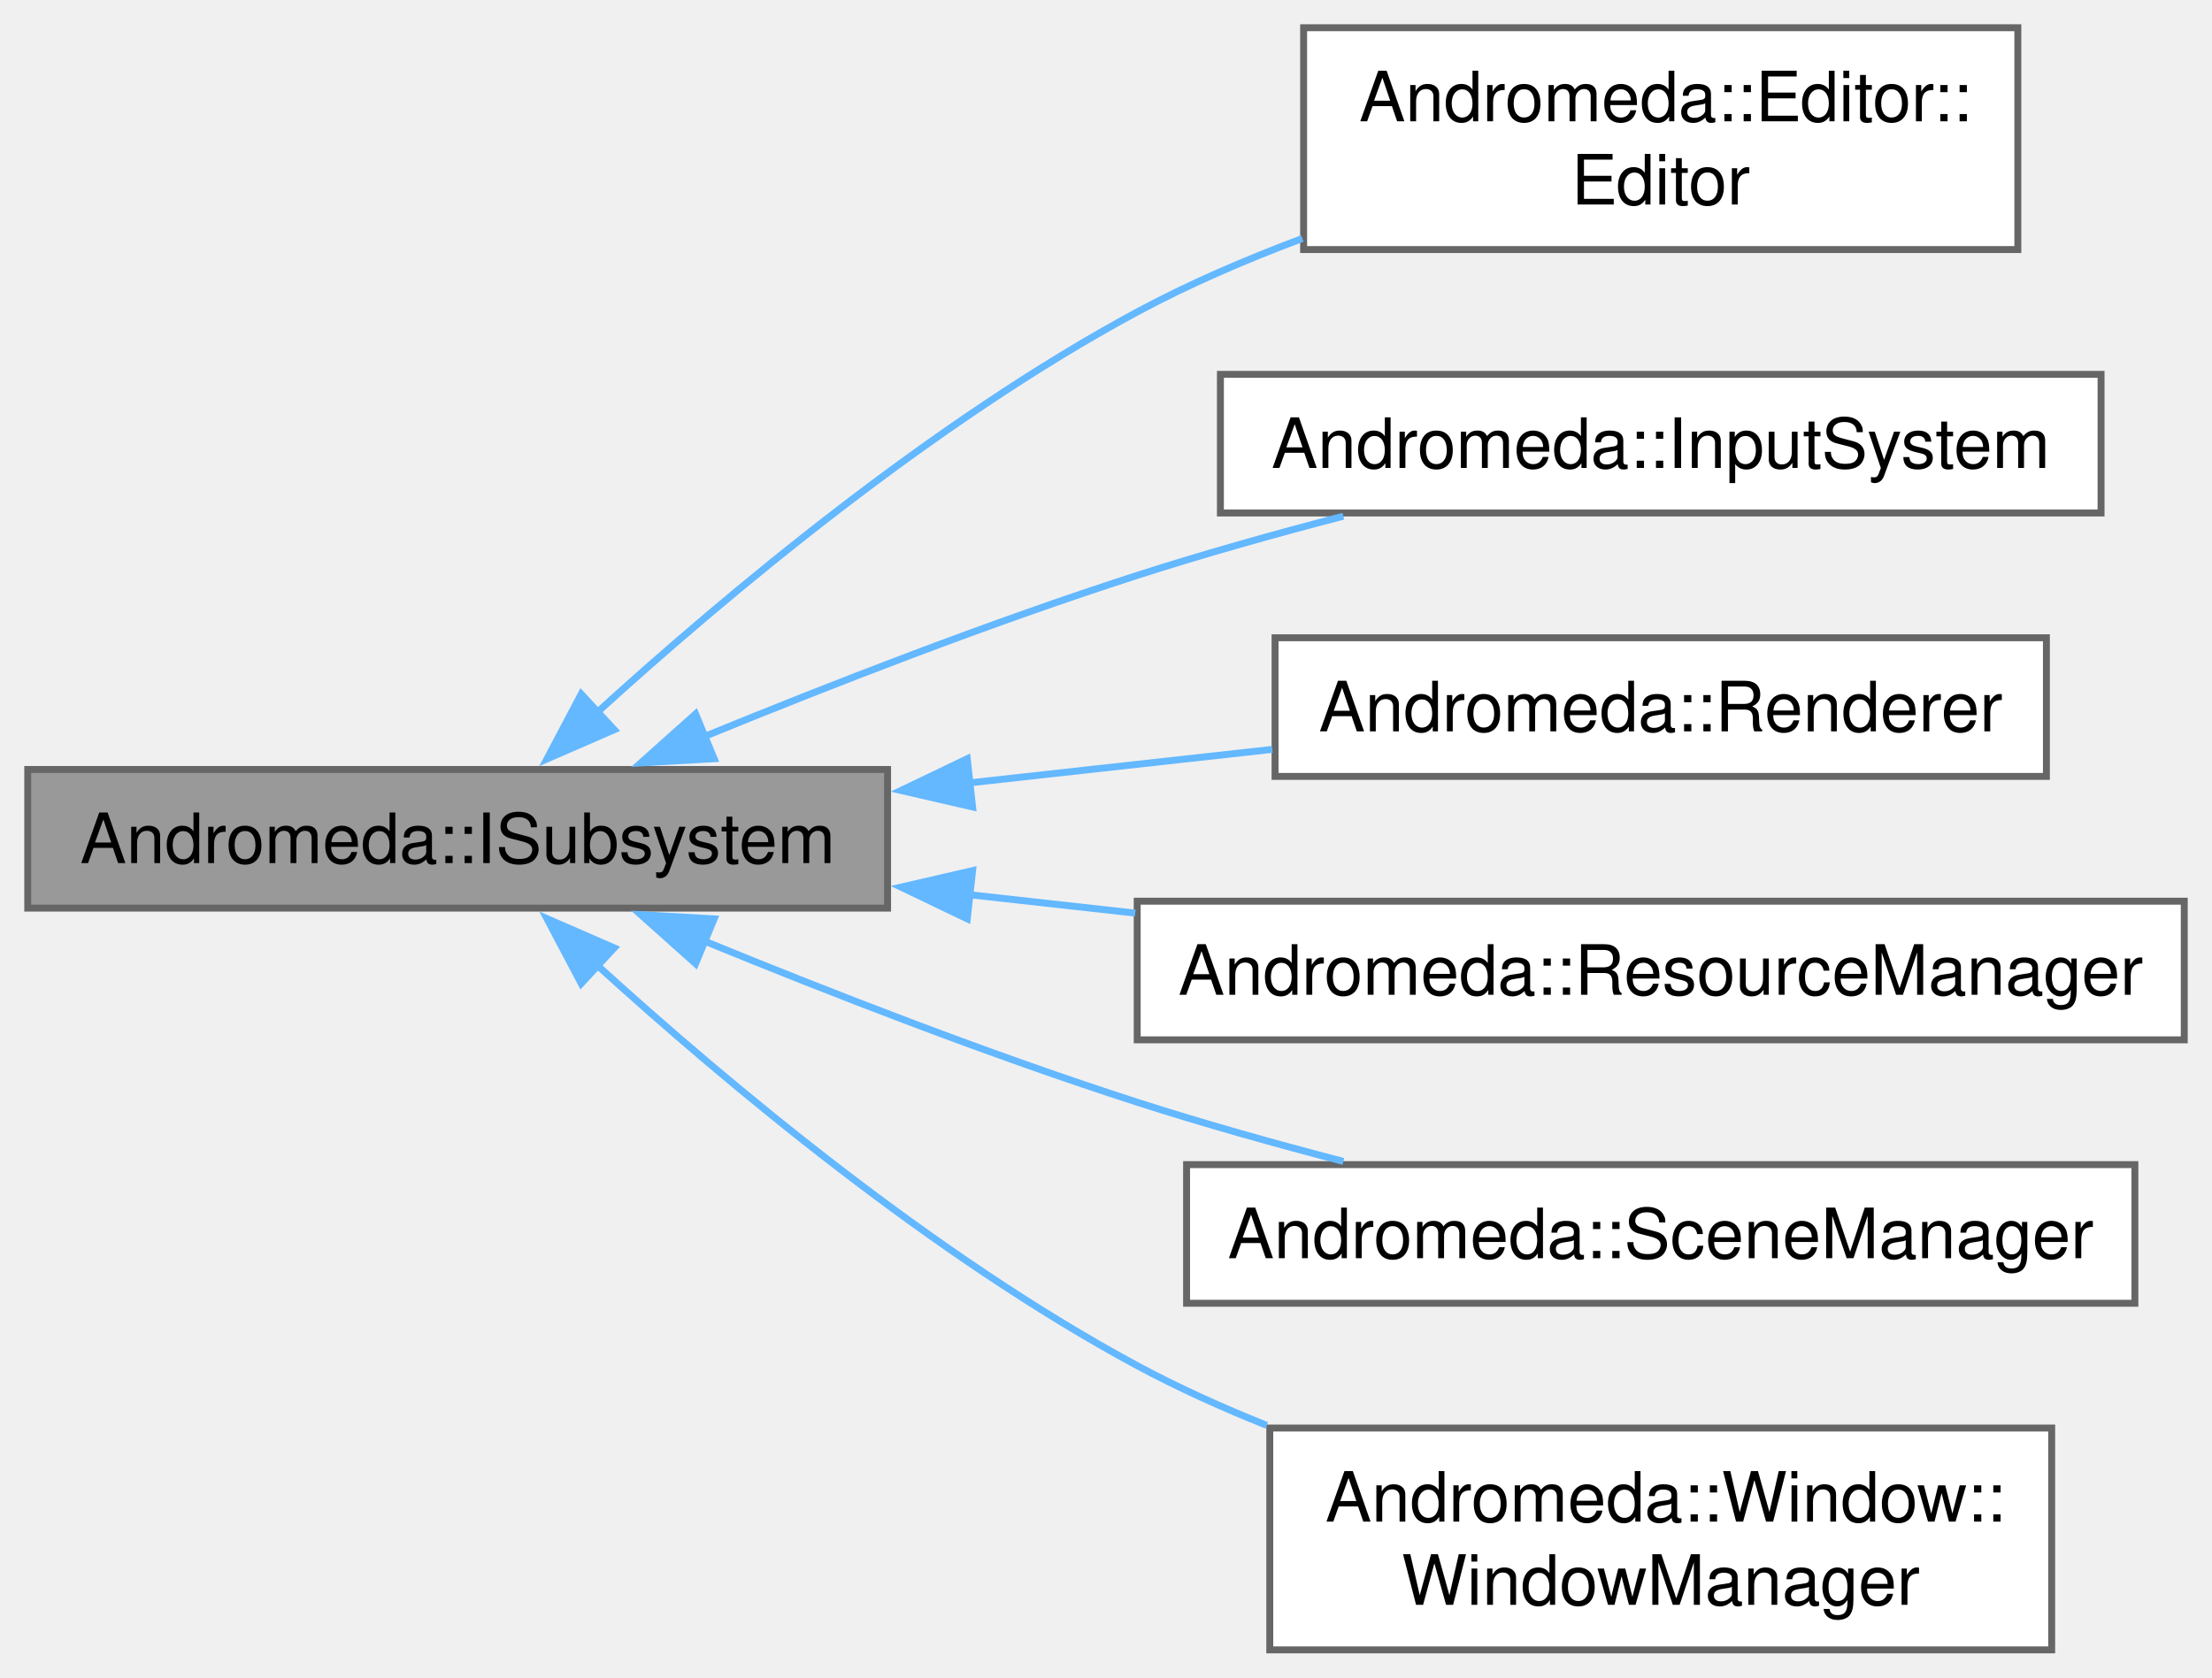
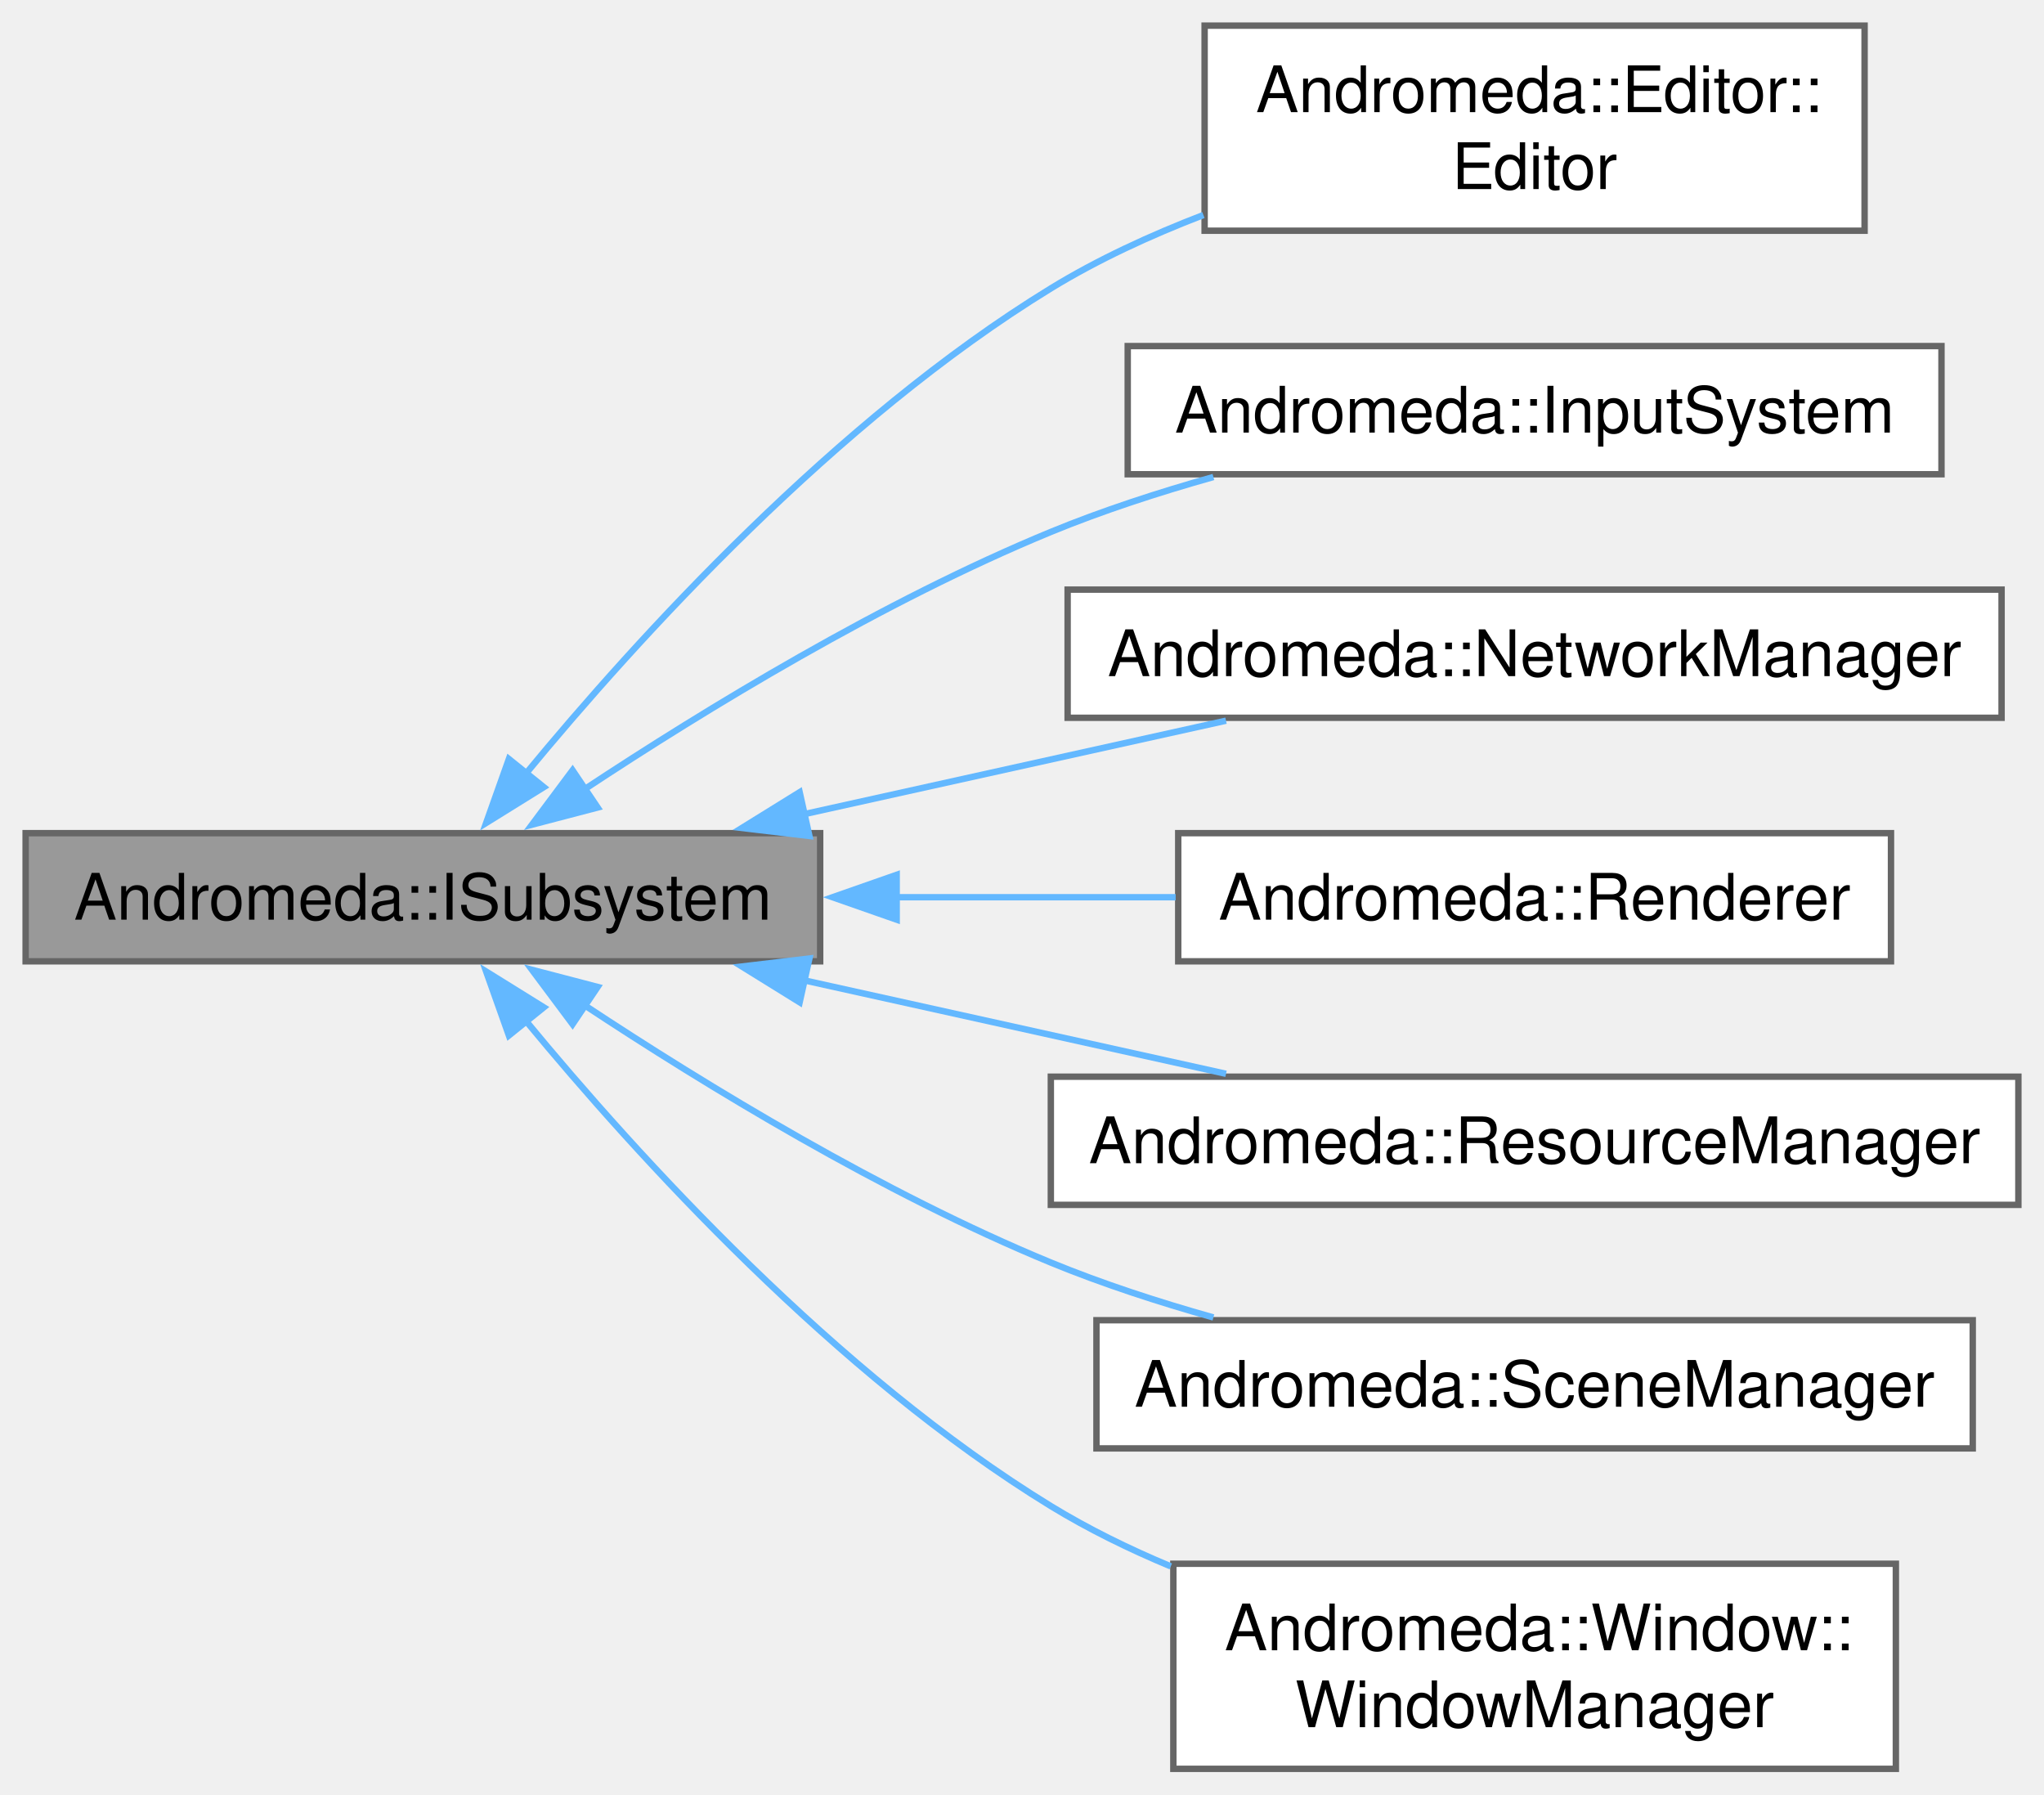
- <svg xmlns="http://www.w3.org/2000/svg" xmlns:xlink="http://www.w3.org/1999/xlink" width="319pt" height="242pt" viewBox="0.00 0.00 319.00 242.00">
-   <g id="graph0" class="graph" transform="scale(1 1) rotate(0) translate(4 238)">
+ <svg xmlns="http://www.w3.org/2000/svg" xmlns:xlink="http://www.w3.org/1999/xlink" width="319pt" height="280pt" viewBox="0.00 0.00 319.00 280.00">
+   <g id="graph0" class="graph" transform="scale(1 1) rotate(0) translate(4 276)">
    <g id="Node000001" class="node">
      <g id="a_Node000001">
        <a xlink:title="Interface declaring essential lifecycle functions for all engine subsystems.">
-           <polygon fill="#999999" stroke="#666666" points="124,-127 0,-127 0,-107 124,-107 124,-127" />
-           <text xml:space="preserve" text-anchor="middle" x="62" y="-113.5" font-family="Helvetica,sans-Serif" font-size="10.00">Andromeda::ISubsystem</text>
+           <polygon fill="#999999" stroke="#666666" points="124,-146 0,-146 0,-126 124,-126 124,-146" />
+           <text xml:space="preserve" text-anchor="middle" x="62" y="-132.5" font-family="Helvetica,sans-Serif" font-size="10.00">Andromeda::ISubsystem</text>
        </a>
      </g>
    </g>
    <g id="Node000002" class="node">
      <g id="a_Node000002">
        <a xlink:href="class_andromeda_1_1_editor_1_1_editor.html" target="_top" xlink:title="The core subsystem managing the editor state, viewport camera, and scene interaction.">
-           <polygon fill="white" stroke="#666666" points="287,-234 184,-234 184,-202 287,-202 287,-234" />
-           <text xml:space="preserve" text-anchor="start" x="192" y="-220.5" font-family="Helvetica,sans-Serif" font-size="10.00">Andromeda::Editor::</text>
-           <text xml:space="preserve" text-anchor="middle" x="235.5" y="-208.5" font-family="Helvetica,sans-Serif" font-size="10.00">Editor</text>
+           <polygon fill="white" stroke="#666666" points="287,-272 184,-272 184,-240 287,-240 287,-272" />
+           <text xml:space="preserve" text-anchor="start" x="192" y="-258.5" font-family="Helvetica,sans-Serif" font-size="10.00">Andromeda::Editor::</text>
+           <text xml:space="preserve" text-anchor="middle" x="235.5" y="-246.5" font-family="Helvetica,sans-Serif" font-size="10.00">Editor</text>
        </a>
      </g>
    </g>
    <g id="edge1_Node000001_Node000002" class="edge">
      <g id="a_edge1_Node000001_Node000002">
        <a xlink:title=" ">
-           <path fill="none" stroke="#63b8ff" d="M82.19,-135.3C100.82,-152.24 130.52,-177.11 160,-193 167.45,-197.01 175.66,-200.55 183.82,-203.6" />
-           <polygon fill="#63b8ff" stroke="#63b8ff" points="84.58,-132.74 74.87,-128.51 79.82,-137.88 84.58,-132.74" />
+           <path fill="none" stroke="#63b8ff" d="M78,-155.2C95.56,-176.49 126.53,-210.51 160,-231 167.33,-235.49 175.56,-239.28 183.81,-242.45" />
+           <polygon fill="#63b8ff" stroke="#63b8ff" points="80.87,-153.18 71.87,-147.59 75.42,-157.57 80.87,-153.18" />
        </a>
      </g>
    </g>
    <g id="Node000003" class="node">
      <g id="a_Node000003">
        <a xlink:href="class_andromeda_1_1_input_system.html" target="_top" xlink:title="Maintains the current keyboard state and dispatches input events from raw SDL events.">
-           <polygon fill="white" stroke="#666666" points="299,-184 172,-184 172,-164 299,-164 299,-184" />
-           <text xml:space="preserve" text-anchor="middle" x="235.5" y="-170.5" font-family="Helvetica,sans-Serif" font-size="10.00">Andromeda::InputSystem</text>
+           <polygon fill="white" stroke="#666666" points="299,-222 172,-222 172,-202 299,-202 299,-222" />
+           <text xml:space="preserve" text-anchor="middle" x="235.5" y="-208.5" font-family="Helvetica,sans-Serif" font-size="10.00">Andromeda::InputSystem</text>
        </a>
      </g>
    </g>
    <g id="edge2_Node000001_Node000003" class="edge">
      <g id="a_edge2_Node000001_Node000003">
        <a xlink:title=" ">
-           <path fill="none" stroke="#63b8ff" d="M97.5,-131.72C115.87,-139.24 138.94,-148.22 160,-155 169.53,-158.07 179.87,-160.97 189.73,-163.54" />
-           <polygon fill="#63b8ff" stroke="#63b8ff" points="98.99,-128.55 88.41,-127.95 96.31,-135.01 98.99,-128.55" />
+           <path fill="none" stroke="#63b8ff" d="M87.14,-152.79C106.19,-165.38 133.82,-182.22 160,-193 168.02,-196.3 176.77,-199.15 185.37,-201.57" />
+           <polygon fill="#63b8ff" stroke="#63b8ff" points="89.27,-150 79.02,-147.32 85.36,-155.81 89.27,-150" />
        </a>
      </g>
    </g>
    <g id="Node000004" class="node">
      <g id="a_Node000004">
+         <a xlink:href="class_andromeda_1_1_network_manager.html" target="_top" xlink:title=" ">
+           <polygon fill="white" stroke="#666666" points="308.38,-184 162.62,-184 162.62,-164 308.38,-164 308.38,-184" />
+           <text xml:space="preserve" text-anchor="middle" x="235.5" y="-170.5" font-family="Helvetica,sans-Serif" font-size="10.00">Andromeda::NetworkManager</text>
+         </a>
+       </g>
+     </g>
+     <g id="edge3_Node000001_Node000004" class="edge">
+       <g id="a_edge3_Node000001_Node000004">
+         <a xlink:title=" ">
+           <path fill="none" stroke="#63b8ff" d="M121.3,-148.92C142.82,-153.69 166.92,-159.03 187.34,-163.55" />
+           <polygon fill="#63b8ff" stroke="#63b8ff" points="122.32,-145.56 111.79,-146.81 120.8,-152.39 122.32,-145.56" />
+         </a>
+       </g>
+     </g>
+     <g id="Node000005" class="node">
+       <g id="a_Node000005">
        <a xlink:href="class_andromeda_1_1_renderer.html" target="_top" xlink:title="Drives all frame rendering: PBR scene pass, selection/outline, post-processing and IBL baking.">
          <polygon fill="white" stroke="#666666" points="291.12,-146 179.88,-146 179.88,-126 291.12,-126 291.12,-146" />
          <text xml:space="preserve" text-anchor="middle" x="235.5" y="-132.5" font-family="Helvetica,sans-Serif" font-size="10.00">Andromeda::Renderer</text>
        </a>
      </g>
    </g>
-     <g id="edge3_Node000001_Node000004" class="edge">
-       <g id="a_edge3_Node000001_Node000004">
+     <g id="edge4_Node000001_Node000005" class="edge">
+       <g id="a_edge4_Node000001_Node000005">
        <a xlink:title=" ">
-           <path fill="none" stroke="#63b8ff" d="M135.55,-125.04C150.26,-126.67 165.5,-128.36 179.48,-129.9" />
-           <polygon fill="#63b8ff" stroke="#63b8ff" points="136.26,-121.59 125.94,-123.97 135.49,-128.55 136.26,-121.59" />
+           <path fill="none" stroke="#63b8ff" d="M135.55,-136C150.26,-136 165.5,-136 179.48,-136" />
+           <polygon fill="#63b8ff" stroke="#63b8ff" points="135.94,-132.5 125.94,-136 135.94,-139.5 135.94,-132.5" />
        </a>
      </g>
    </g>
-     <g id="Node000005" class="node">
-       <g id="a_Node000005">
+     <g id="Node000006" class="node">
+       <g id="a_Node000006">
        <a xlink:href="class_andromeda_1_1_resource_manager.html" target="_top" xlink:title="asset management subsystem for the Andromeda Engine.">
          <polygon fill="white" stroke="#666666" points="311,-108 160,-108 160,-88 311,-88 311,-108" />
          <text xml:space="preserve" text-anchor="middle" x="235.5" y="-94.5" font-family="Helvetica,sans-Serif" font-size="10.00">Andromeda::ResourceManager</text>
        </a>
      </g>
    </g>
-     <g id="edge4_Node000001_Node000005" class="edge">
-       <g id="a_edge4_Node000001_Node000005">
+     <g id="edge5_Node000001_Node000006" class="edge">
+       <g id="a_edge5_Node000001_Node000006">
        <a xlink:title=" ">
-           <path fill="none" stroke="#63b8ff" d="M135.86,-108.93C143.76,-108.05 151.8,-107.16 159.72,-106.28" />
-           <polygon fill="#63b8ff" stroke="#63b8ff" points="135.49,-105.45 125.94,-110.03 136.26,-112.41 135.49,-105.45" />
+           <path fill="none" stroke="#63b8ff" d="M121.3,-123.08C142.82,-118.31 166.92,-112.97 187.34,-108.45" />
+           <polygon fill="#63b8ff" stroke="#63b8ff" points="120.8,-119.61 111.79,-125.19 122.32,-126.44 120.8,-119.61" />
        </a>
      </g>
    </g>
-     <g id="Node000006" class="node">
-       <g id="a_Node000006">
+     <g id="Node000007" class="node">
+       <g id="a_Node000007">
        <a xlink:href="class_andromeda_1_1_scene_manager.html" target="_top" xlink:title="Holds the scene's ECS registry and editor camera, and provides entity creation/removal.">
          <polygon fill="white" stroke="#666666" points="303.88,-70 167.12,-70 167.12,-50 303.88,-50 303.88,-70" />
          <text xml:space="preserve" text-anchor="middle" x="235.5" y="-56.5" font-family="Helvetica,sans-Serif" font-size="10.00">Andromeda::SceneManager</text>
        </a>
      </g>
    </g>
-     <g id="edge5_Node000001_Node000006" class="edge">
-       <g id="a_edge5_Node000001_Node000006">
+     <g id="edge6_Node000001_Node000007" class="edge">
+       <g id="a_edge6_Node000001_Node000007">
        <a xlink:title=" ">
-           <path fill="none" stroke="#63b8ff" d="M97.5,-102.28C115.87,-94.76 138.94,-85.78 160,-79 169.53,-75.93 179.87,-73.03 189.73,-70.46" />
-           <polygon fill="#63b8ff" stroke="#63b8ff" points="96.31,-98.99 88.41,-106.05 98.99,-105.45 96.31,-98.99" />
+           <path fill="none" stroke="#63b8ff" d="M87.14,-119.21C106.19,-106.62 133.82,-89.78 160,-79 168.02,-75.7 176.77,-72.85 185.37,-70.43" />
+           <polygon fill="#63b8ff" stroke="#63b8ff" points="85.36,-116.19 79.02,-124.68 89.27,-122 85.36,-116.19" />
        </a>
      </g>
    </g>
-     <g id="Node000007" class="node">
-       <g id="a_Node000007">
+     <g id="Node000008" class="node">
+       <g id="a_Node000008">
        <a xlink:href="class_andromeda_1_1_window_1_1_window_manager.html" target="_top" xlink:title="Creates and tears down the SDL window and OpenGL context as an engine subsystem.">
          <polygon fill="white" stroke="#666666" points="291.88,-32 179.12,-32 179.12,0 291.88,0 291.88,-32" />
          <text xml:space="preserve" text-anchor="start" x="187.12" y="-18.5" font-family="Helvetica,sans-Serif" font-size="10.00">Andromeda::Window::</text>
          <text xml:space="preserve" text-anchor="middle" x="235.5" y="-6.5" font-family="Helvetica,sans-Serif" font-size="10.00">WindowManager</text>
        </a>
      </g>
    </g>
-     <g id="edge6_Node000001_Node000007" class="edge">
-       <g id="a_edge6_Node000001_Node000007">
+     <g id="edge7_Node000001_Node000008" class="edge">
+       <g id="a_edge7_Node000001_Node000008">
        <a xlink:title=" ">
-           <path fill="none" stroke="#63b8ff" d="M82.19,-98.7C100.82,-81.76 130.52,-56.89 160,-41 165.89,-37.83 172.25,-34.96 178.69,-32.38" />
-           <polygon fill="#63b8ff" stroke="#63b8ff" points="79.82,-96.12 74.87,-105.49 84.58,-101.26 79.82,-96.12" />
+           <path fill="none" stroke="#63b8ff" d="M78,-116.8C95.56,-95.51 126.53,-61.49 160,-41 165.82,-37.44 172.2,-34.31 178.72,-31.59" />
+           <polygon fill="#63b8ff" stroke="#63b8ff" points="75.42,-114.43 71.87,-124.41 80.87,-118.82 75.42,-114.43" />
        </a>
      </g>
    </g>
  </g>
</svg>
